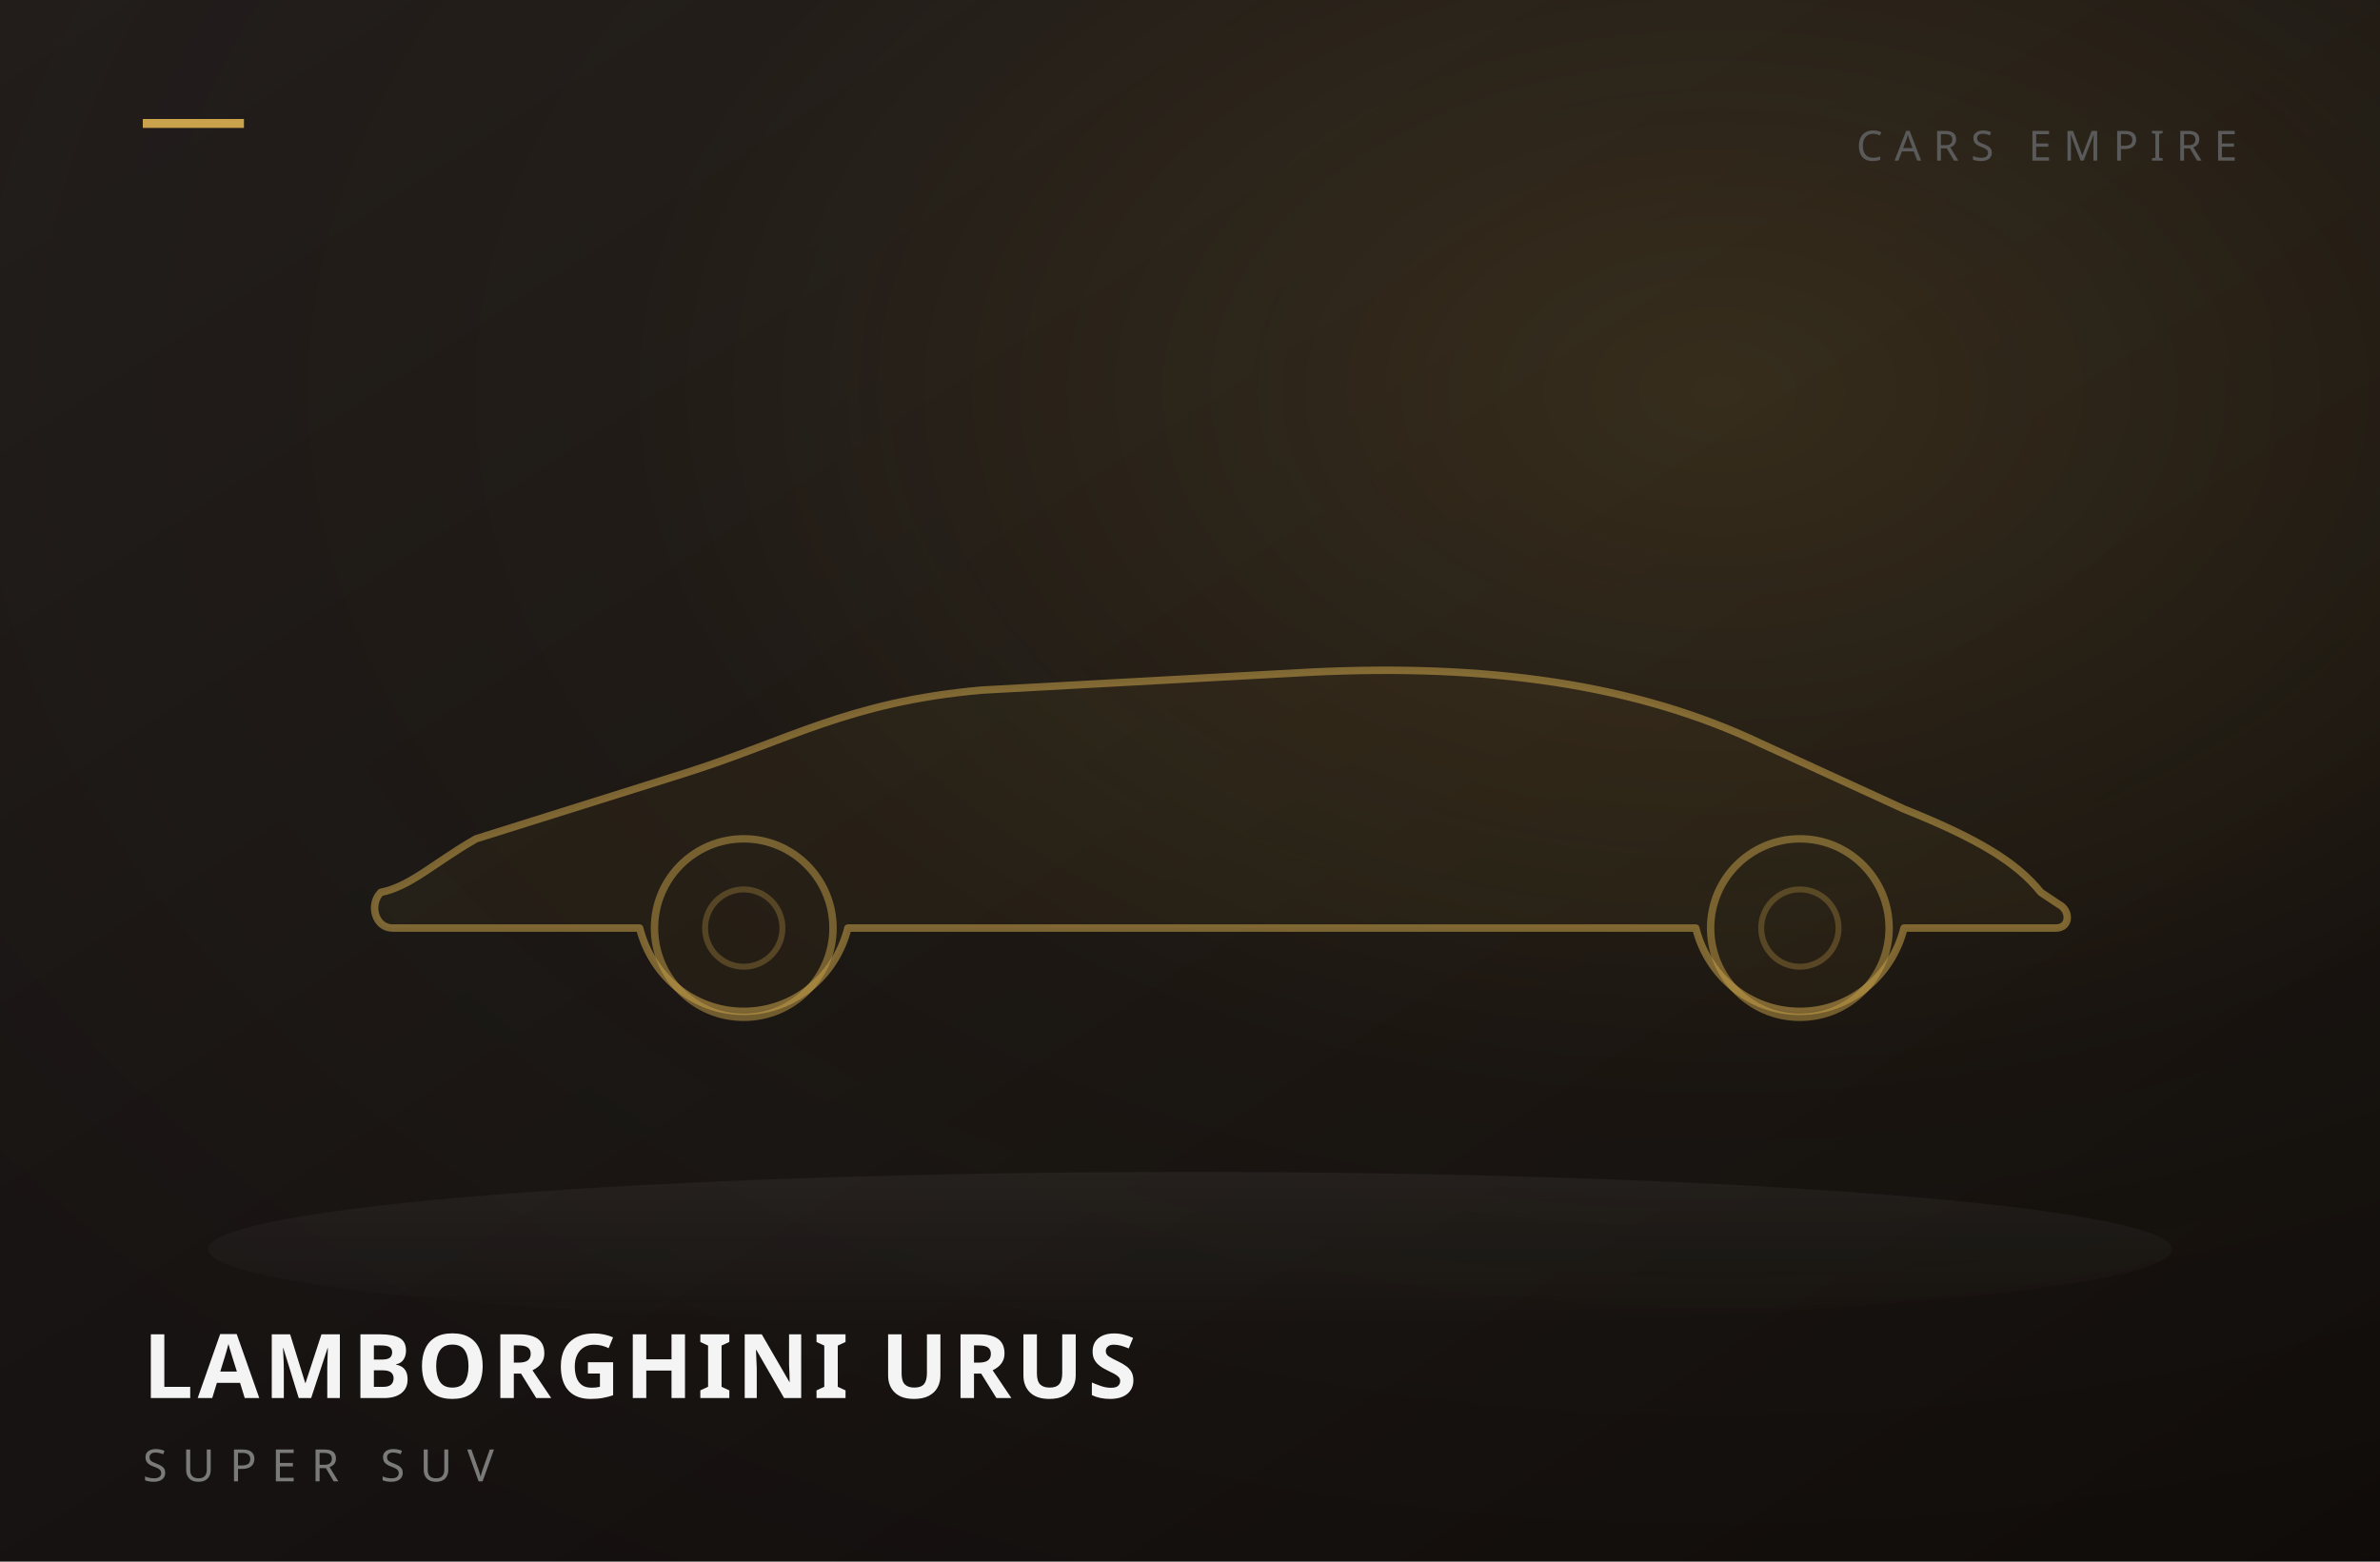
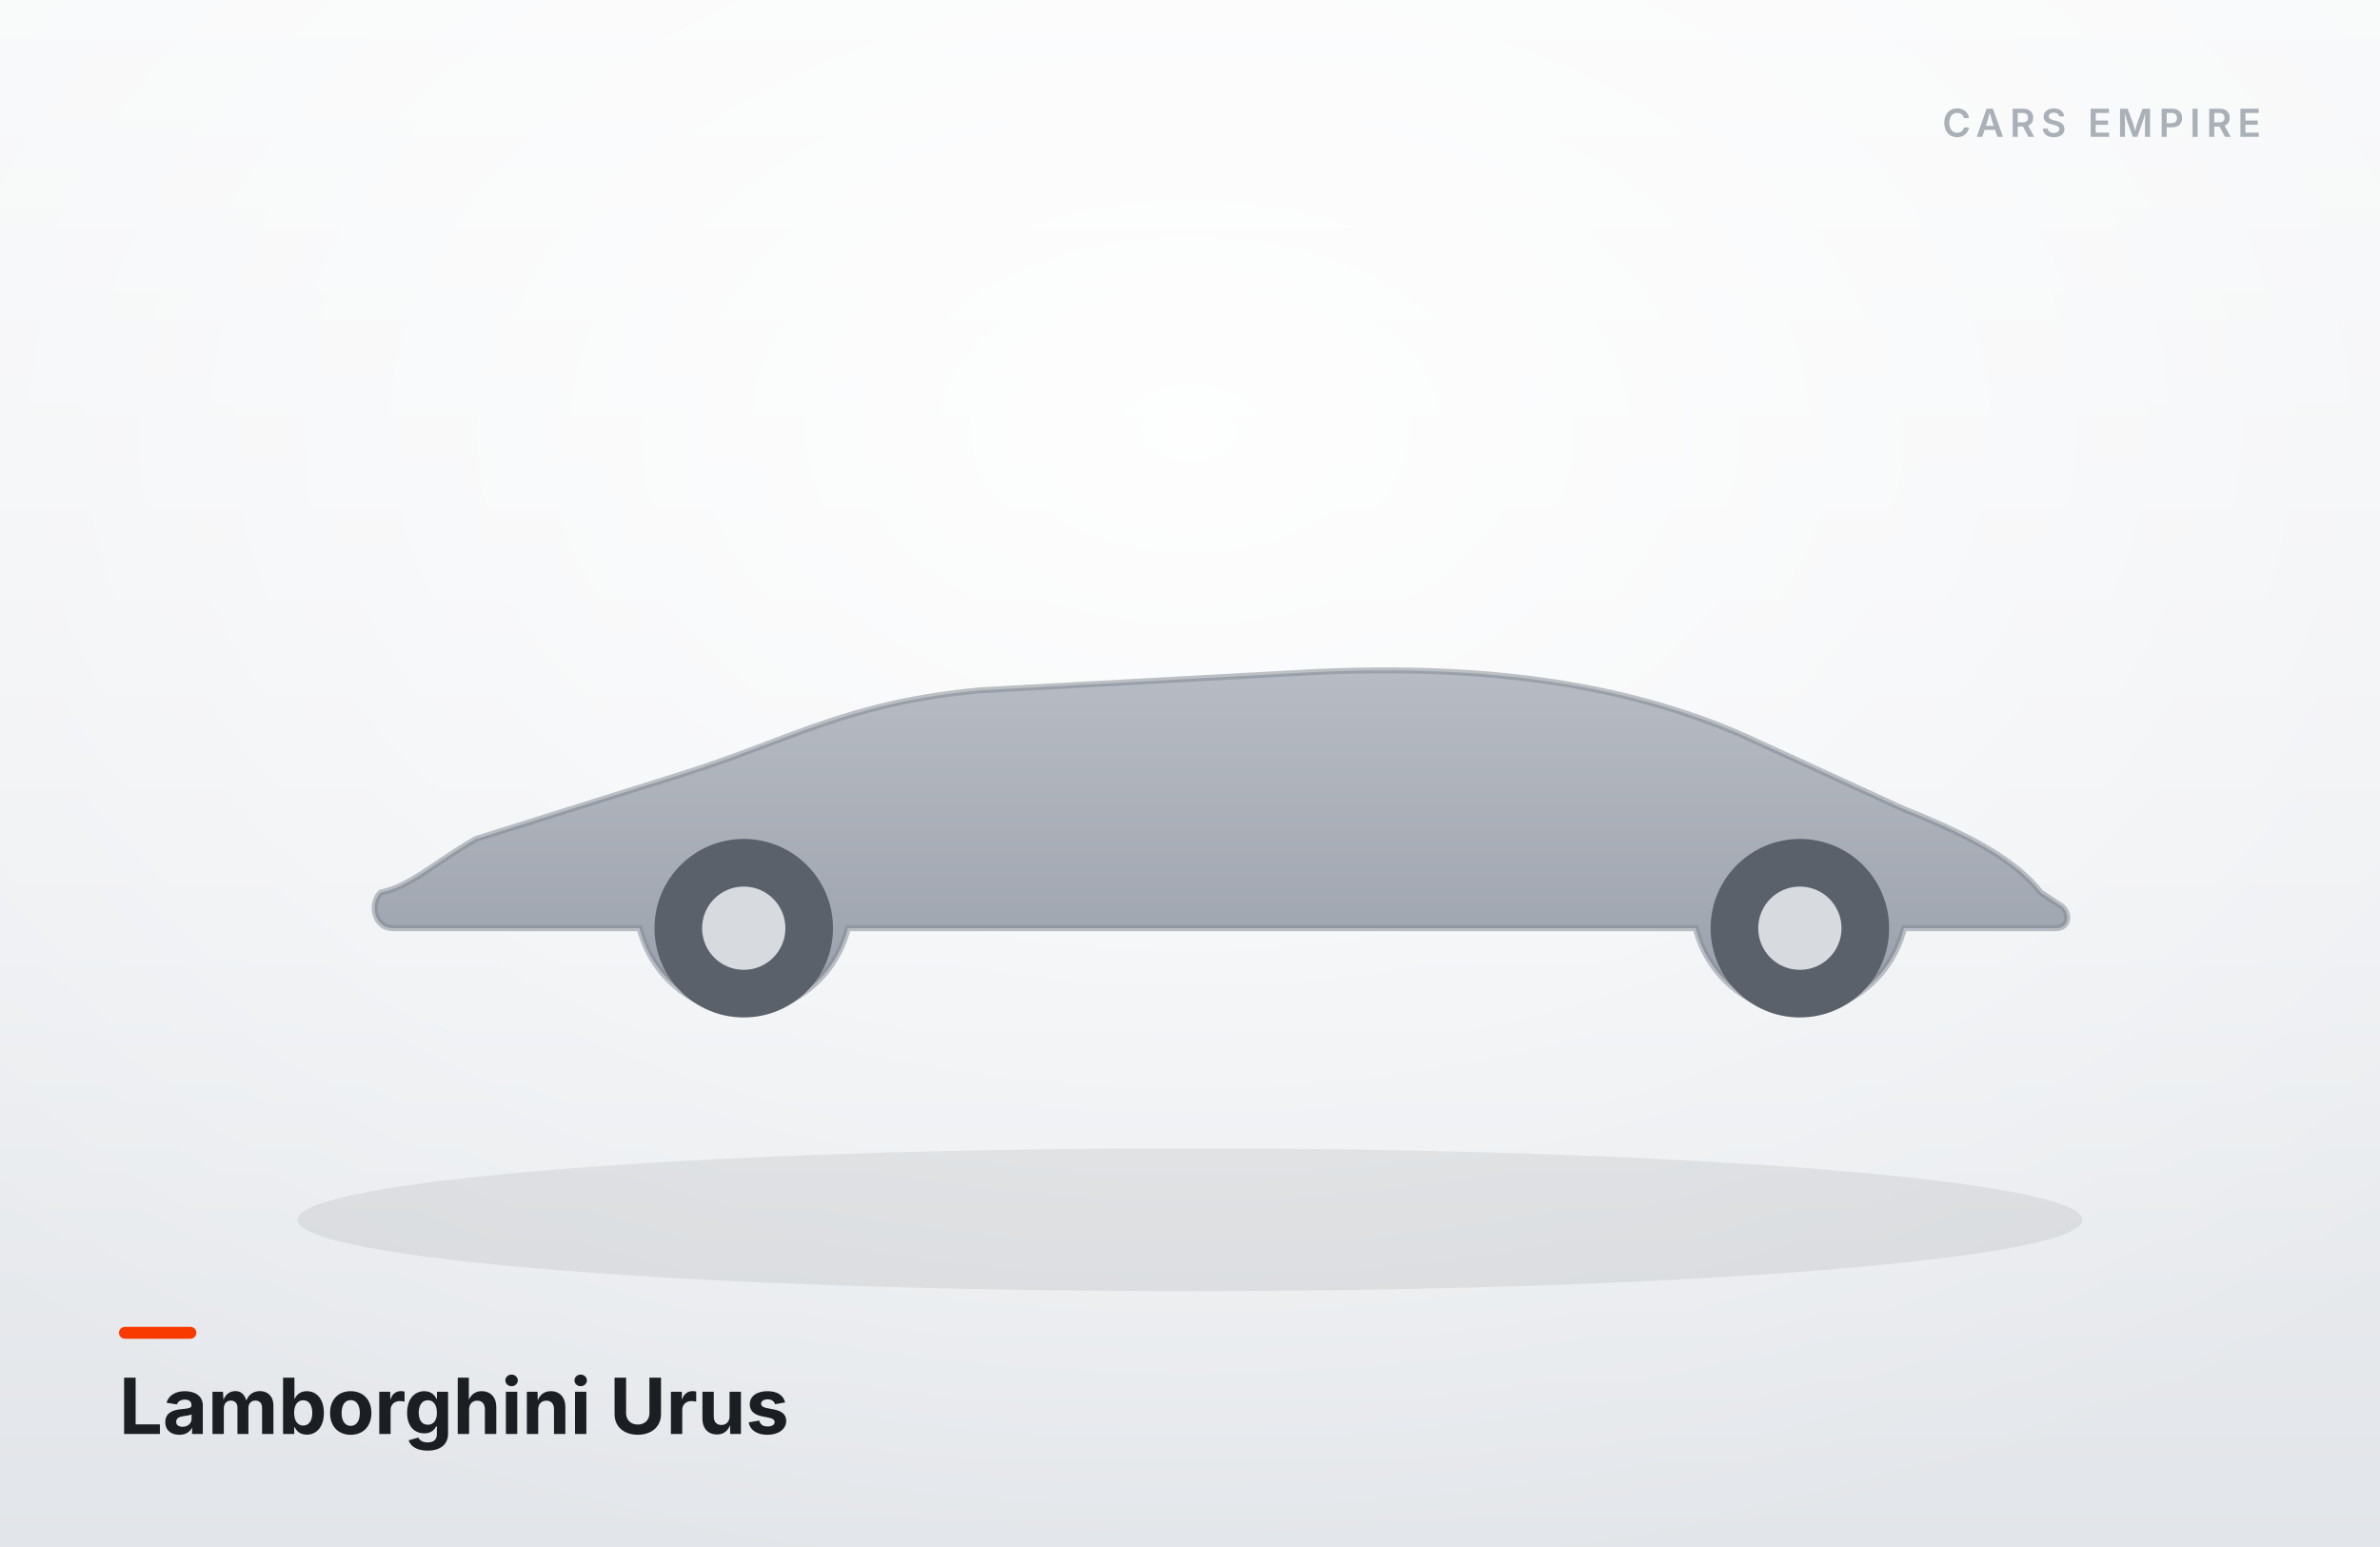
- <svg xmlns="http://www.w3.org/2000/svg" viewBox="0 0 800 525" preserveAspectRatio="xMidYMid slice" role="img" aria-label="Lamborghini Urus">
+ <svg xmlns="http://www.w3.org/2000/svg" viewBox="0 0 800 520" preserveAspectRatio="xMidYMid slice" role="img" aria-label="Lamborghini Urus">
  <defs>
-     <linearGradient id="bg" x1="0" y1="0" x2="1" y2="1">
-       <stop offset="0" stop-color="#1f1b1a" />
-       <stop offset="1" stop-color="#0d0a09" />
+     <linearGradient id="bg" x1="0" y1="0" x2="0" y2="1">
+       <stop offset="0" stop-color="#f7f8f9" />
+       <stop offset="0.6" stop-color="#eceef1" />
+       <stop offset="1" stop-color="#e2e5e9" />
    </linearGradient>
-     <radialGradient id="glow" cx="0.72" cy="0.25" r="0.9">
-       <stop offset="0" stop-color="#c9a24b" stop-opacity="0.18" />
-       <stop offset="0.5" stop-color="#c9a24b" stop-opacity="0.04" />
-       <stop offset="1" stop-color="#c9a24b" stop-opacity="0" />
+     <radialGradient id="spot" cx="0.5" cy="0.28" r="0.75">
+       <stop offset="0" stop-color="#ffffff" stop-opacity="0.9" />
+       <stop offset="1" stop-color="#ffffff" stop-opacity="0" />
    </radialGradient>
-     <linearGradient id="floor" x1="0" y1="0" x2="0" y2="1">
-       <stop offset="0" stop-color="#ffffff" stop-opacity="0.05" />
-       <stop offset="1" stop-color="#ffffff" stop-opacity="0" />
+     <linearGradient id="car" x1="0" y1="0" x2="0" y2="1">
+       <stop offset="0" stop-color="#b7bcc4" />
+       <stop offset="1" stop-color="#9aa0aa" />
    </linearGradient>
  </defs>
-   <rect width="800" height="525" fill="url(#bg)" />
-   <rect width="800" height="525" fill="url(#glow)" />
-   <ellipse cx="400" cy="420" rx="330" ry="26" fill="url(#floor)" />
+   <rect width="800" height="520" fill="url(#bg)" />
+   <rect width="800" height="520" fill="url(#spot)" />
+   <ellipse cx="400" cy="410" rx="300" ry="24" fill="#000000" opacity="0.07" />
  <g transform="translate(80,150)">
-     <path d="M48,150 C58,148 66,140 80,132 L150,110 C185,99 205,86 250,82 L360,76 C420,73 470,80 512,100 L560,122 C585,132 598,140 606,150 L612,154 C616,156 616,162 611,162 L560,162 C556,178 542,190 525,190 C508,190 494,178 490,162 L205,162 C201,178 187,190 170,190 C153,190 139,178 135,162 L52,162 C46,162 44,154 48,150 Z" fill="none" stroke="#c9a24b" stroke-opacity="0.55" stroke-width="2.5" stroke-linejoin="round" />
-     <path d="M48,150 C58,148 66,140 80,132 L150,110 C185,99 205,86 250,82 L360,76 C420,73 470,80 512,100 L560,122 C585,132 598,140 606,150 L612,154 C616,156 616,162 611,162 L560,162 C556,178 542,190 525,190 C508,190 494,178 490,162 L205,162 C201,178 187,190 170,190 C153,190 139,178 135,162 L52,162 C46,162 44,154 48,150 Z" fill="#c9a24b" fill-opacity="0.05" />
-     <circle cx="170" cy="162" r="30" fill="none" stroke="#c9a24b" stroke-opacity="0.5" stroke-width="2.5" />
-     <circle cx="525" cy="162" r="30" fill="none" stroke="#c9a24b" stroke-opacity="0.5" stroke-width="2.5" />
-     <circle cx="170" cy="162" r="13" fill="none" stroke="#c9a24b" stroke-opacity="0.3" stroke-width="2" />
-     <circle cx="525" cy="162" r="13" fill="none" stroke="#c9a24b" stroke-opacity="0.3" stroke-width="2" />
+     <path d="M48,150 C58,148 66,140 80,132 L150,110 C185,99 205,86 250,82 L360,76 C420,73 470,80 512,100 L560,122 C585,132 598,140 606,150 L612,154 C616,156 616,162 611,162 L560,162 C556,178 542,190 525,190 C508,190 494,178 490,162 L205,162 C201,178 187,190 170,190 C153,190 139,178 135,162 L52,162 C46,162 44,154 48,150 Z" fill="url(#car)" />
+     <path d="M48,150 C58,148 66,140 80,132 L150,110 C185,99 205,86 250,82 L360,76 C420,73 470,80 512,100 L560,122 C585,132 598,140 606,150 L612,154 C616,156 616,162 611,162 L560,162 C556,178 542,190 525,190 C508,190 494,178 490,162 L205,162 C201,178 187,190 170,190 C153,190 139,178 135,162 L52,162 C46,162 44,154 48,150 Z" fill="none" stroke="#7f8691" stroke-opacity="0.5" stroke-width="2" stroke-linejoin="round" />
+     <circle cx="170" cy="162" r="30" fill="#5b616b" />
+     <circle cx="170" cy="162" r="14" fill="#d7dade" />
+     <circle cx="525" cy="162" r="30" fill="#5b616b" />
+     <circle cx="525" cy="162" r="14" fill="#d7dade" />
  </g>
-   <text x="48" y="470" font-family="'Oswald','Arial Narrow',sans-serif" font-size="30" font-weight="600" letter-spacing="1.5" fill="#f4f4f4" text-transform="uppercase">LAMBORGHINI URUS</text>
-   <text x="48" y="498" font-family="'Oswald',sans-serif" font-size="15" letter-spacing="5" fill="#7a7a7a">SUPER SUV</text>
-   <text x="752" y="54" text-anchor="end" font-family="'Oswald',sans-serif" font-size="14" letter-spacing="4" fill="#5a5a5a">CARS EMPIRE</text>
-   <rect x="48" y="40" width="34" height="3" fill="#c9a24b" />
+   <rect x="40" y="446" width="26" height="4" rx="2" fill="#f93a00" />
+   <text x="40" y="482" font-family="Inter,Arial,sans-serif" font-size="26" font-weight="700" fill="#1b1e22">Lamborghini Urus</text>
+   <text x="760" y="46" text-anchor="end" font-family="Inter,Arial,sans-serif" font-size="13" font-weight="600" letter-spacing="2" fill="#aab0b8">CARS EMPIRE</text>
</svg>
